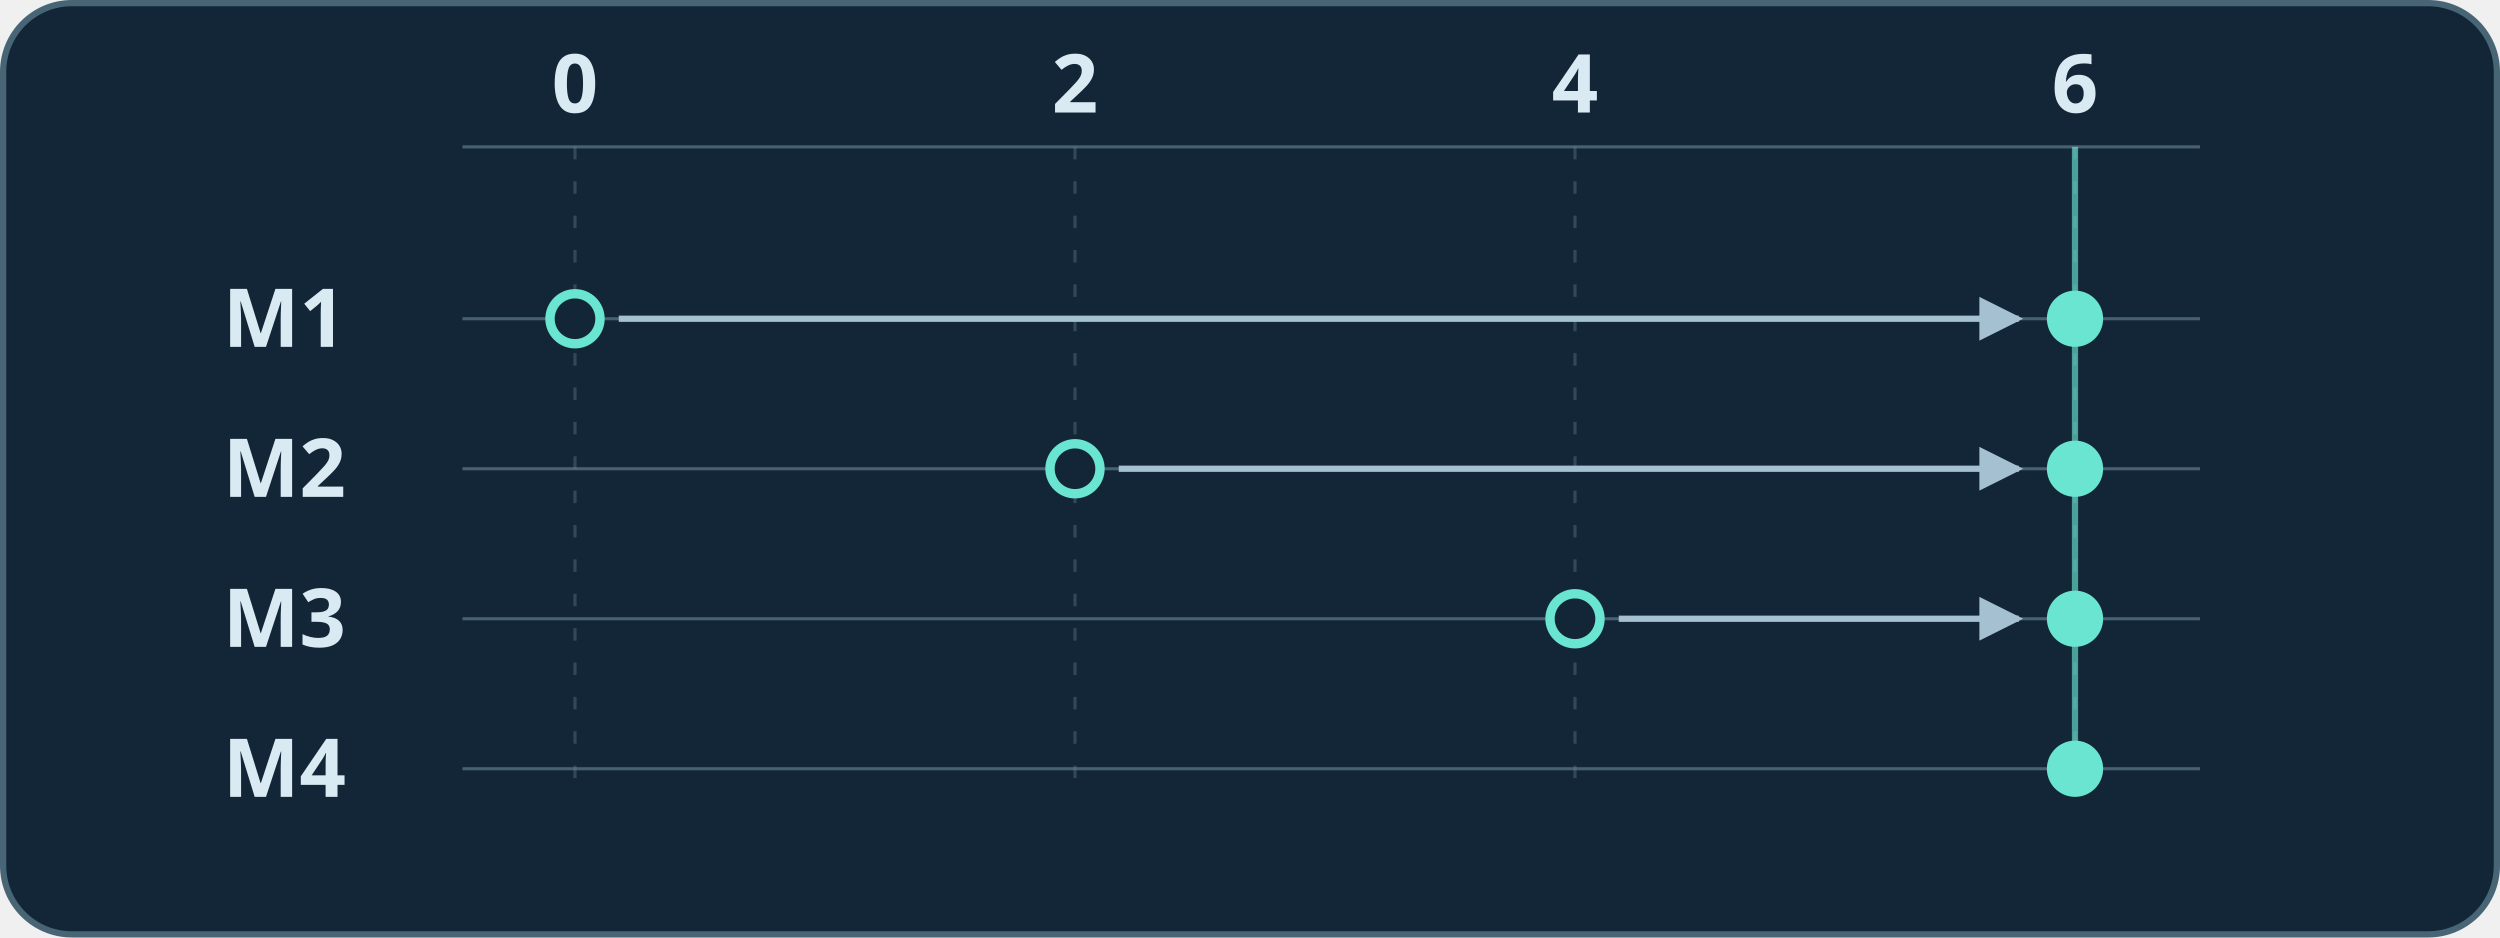
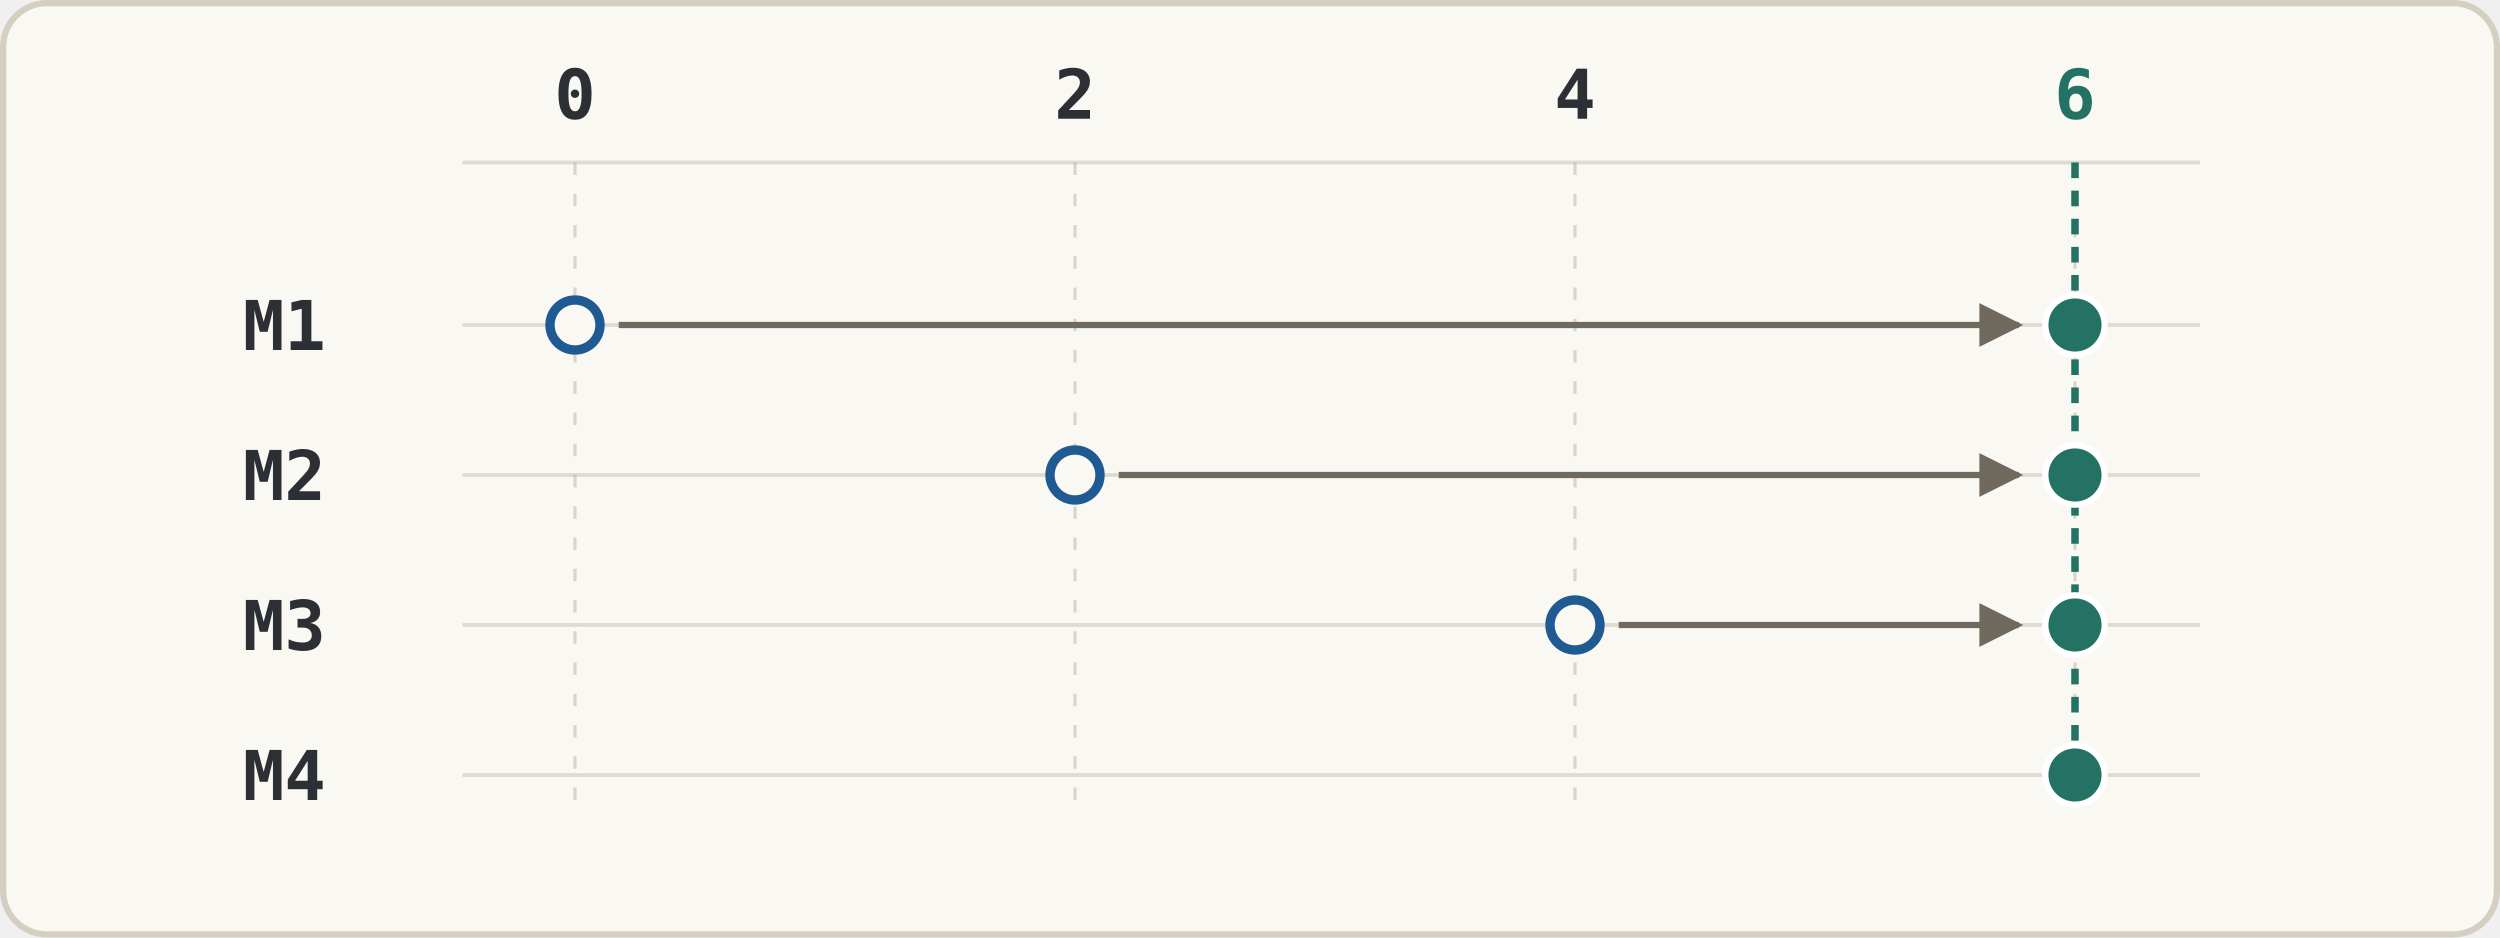
<svg xmlns="http://www.w3.org/2000/svg" viewBox="0 0 800 300" role="img" aria-labelledby="title desc">
  <defs>
    <marker id="arrow" viewBox="0 0 10 10" refX="9" refY="5" markerWidth="7" markerHeight="7" orient="auto-start-reverse">
-       <path d="m0 0 10 5-10 5z" fill="#a5c1d1" />
+       <path d="m0 0 10 5-10 5z" fill="#6F695E" />
    </marker>
  </defs>
-   <rect x="1" y="1" width="798" height="298" rx="22" fill="#122637" stroke="#486576" stroke-width="2" />
-   <path d="M148 47H704M148 102H704M148 150H704M148 198H704M148 246H704" stroke="#476172" stroke-width="1" />
-   <path d="M184 47v207m160-207v207m160-207v207m160-207v207" stroke="#67808f" stroke-opacity=".38" stroke-dasharray="4 7" />
-   <path d="M664 47v207" stroke="#69e5d2" stroke-width="2" stroke-opacity=".64" />
-   <g fill="#d9eaf2" font-family="system-ui,sans-serif" font-size="26" font-weight="650" text-anchor="middle">
-     <text x="184" y="36">0</text>
-     <text x="344" y="36">2</text>
-     <text x="504" y="36">4</text>
-     <text x="664" y="36">6</text>
-     <text x="91" y="111">M1</text>
-     <text x="91" y="159">M2</text>
-     <text x="91" y="207">M3</text>
-     <text x="91" y="255">M4</text>
+   <rect x="1" y="1" width="798" height="298" rx="14" fill="#FAF8F3" stroke="#D5CFC2" stroke-width="2" />
+   <path d="M148 52H704M148 104H704M148 152H704M148 200H704M148 248H704" stroke="#E0DBD0" stroke-width="1.2" />
+   <path d="M184 52v204m160-204v204m160-204v204m160-204v204" stroke="#9B9386" stroke-opacity=".35" stroke-dasharray="4 6" />
+   <path d="M664 52v204" stroke="#237263" stroke-width="2.4" stroke-dasharray="5 4" />
+   <g fill="#2C2F33" font-family="ui-monospace,SFMono-Regular,Menlo,monospace" font-size="22" font-weight="700" text-anchor="middle">
+     <text x="184" y="38">0</text>
+     <text x="344" y="38">2</text>
+     <text x="504" y="38">4</text>
+     <text x="664" y="38" fill="#237263">6</text>
+     <text x="91" y="112">M1</text>
+     <text x="91" y="160">M2</text>
+     <text x="91" y="208">M3</text>
+     <text x="91" y="256">M4</text>
  </g>
-   <g fill="none" stroke="#a5c1d1" stroke-width="2">
-     <path d="M198 102H646" marker-end="url(#arrow)" />
-     <path d="M358 150H646" marker-end="url(#arrow)" />
-     <path d="M518 198H646" marker-end="url(#arrow)" />
+   <g fill="none" stroke="#6F695E" stroke-width="2">
+     <path d="M198 104H646" marker-end="url(#arrow)" />
+     <path d="M358 152H646" marker-end="url(#arrow)" />
+     <path d="M518 200H646" marker-end="url(#arrow)" />
  </g>
-   <g fill="#122637" stroke="#69e5d2" stroke-width="3">
-     <circle cx="184" cy="102" r="8" />
-     <circle cx="344" cy="150" r="8" />
-     <circle cx="504" cy="198" r="8" />
+   <g fill="#FAF8F3" stroke="#1F5A92" stroke-width="3">
+     <circle cx="184" cy="104" r="8" />
+     <circle cx="344" cy="152" r="8" />
+     <circle cx="504" cy="200" r="8" />
  </g>
-   <g fill="#69e5d2">
-     <circle cx="664" cy="102" r="9" />
-     <circle cx="664" cy="150" r="9" />
-     <circle cx="664" cy="198" r="9" />
-     <circle cx="664" cy="246" r="9" />
+   <g fill="#237263" stroke="#FFFFFF" stroke-width="2">
+     <circle cx="664" cy="104" r="9.5" />
+     <circle cx="664" cy="152" r="9.5" />
+     <circle cx="664" cy="200" r="9.5" />
+     <circle cx="664" cy="248" r="9.5" />
  </g>
</svg>
